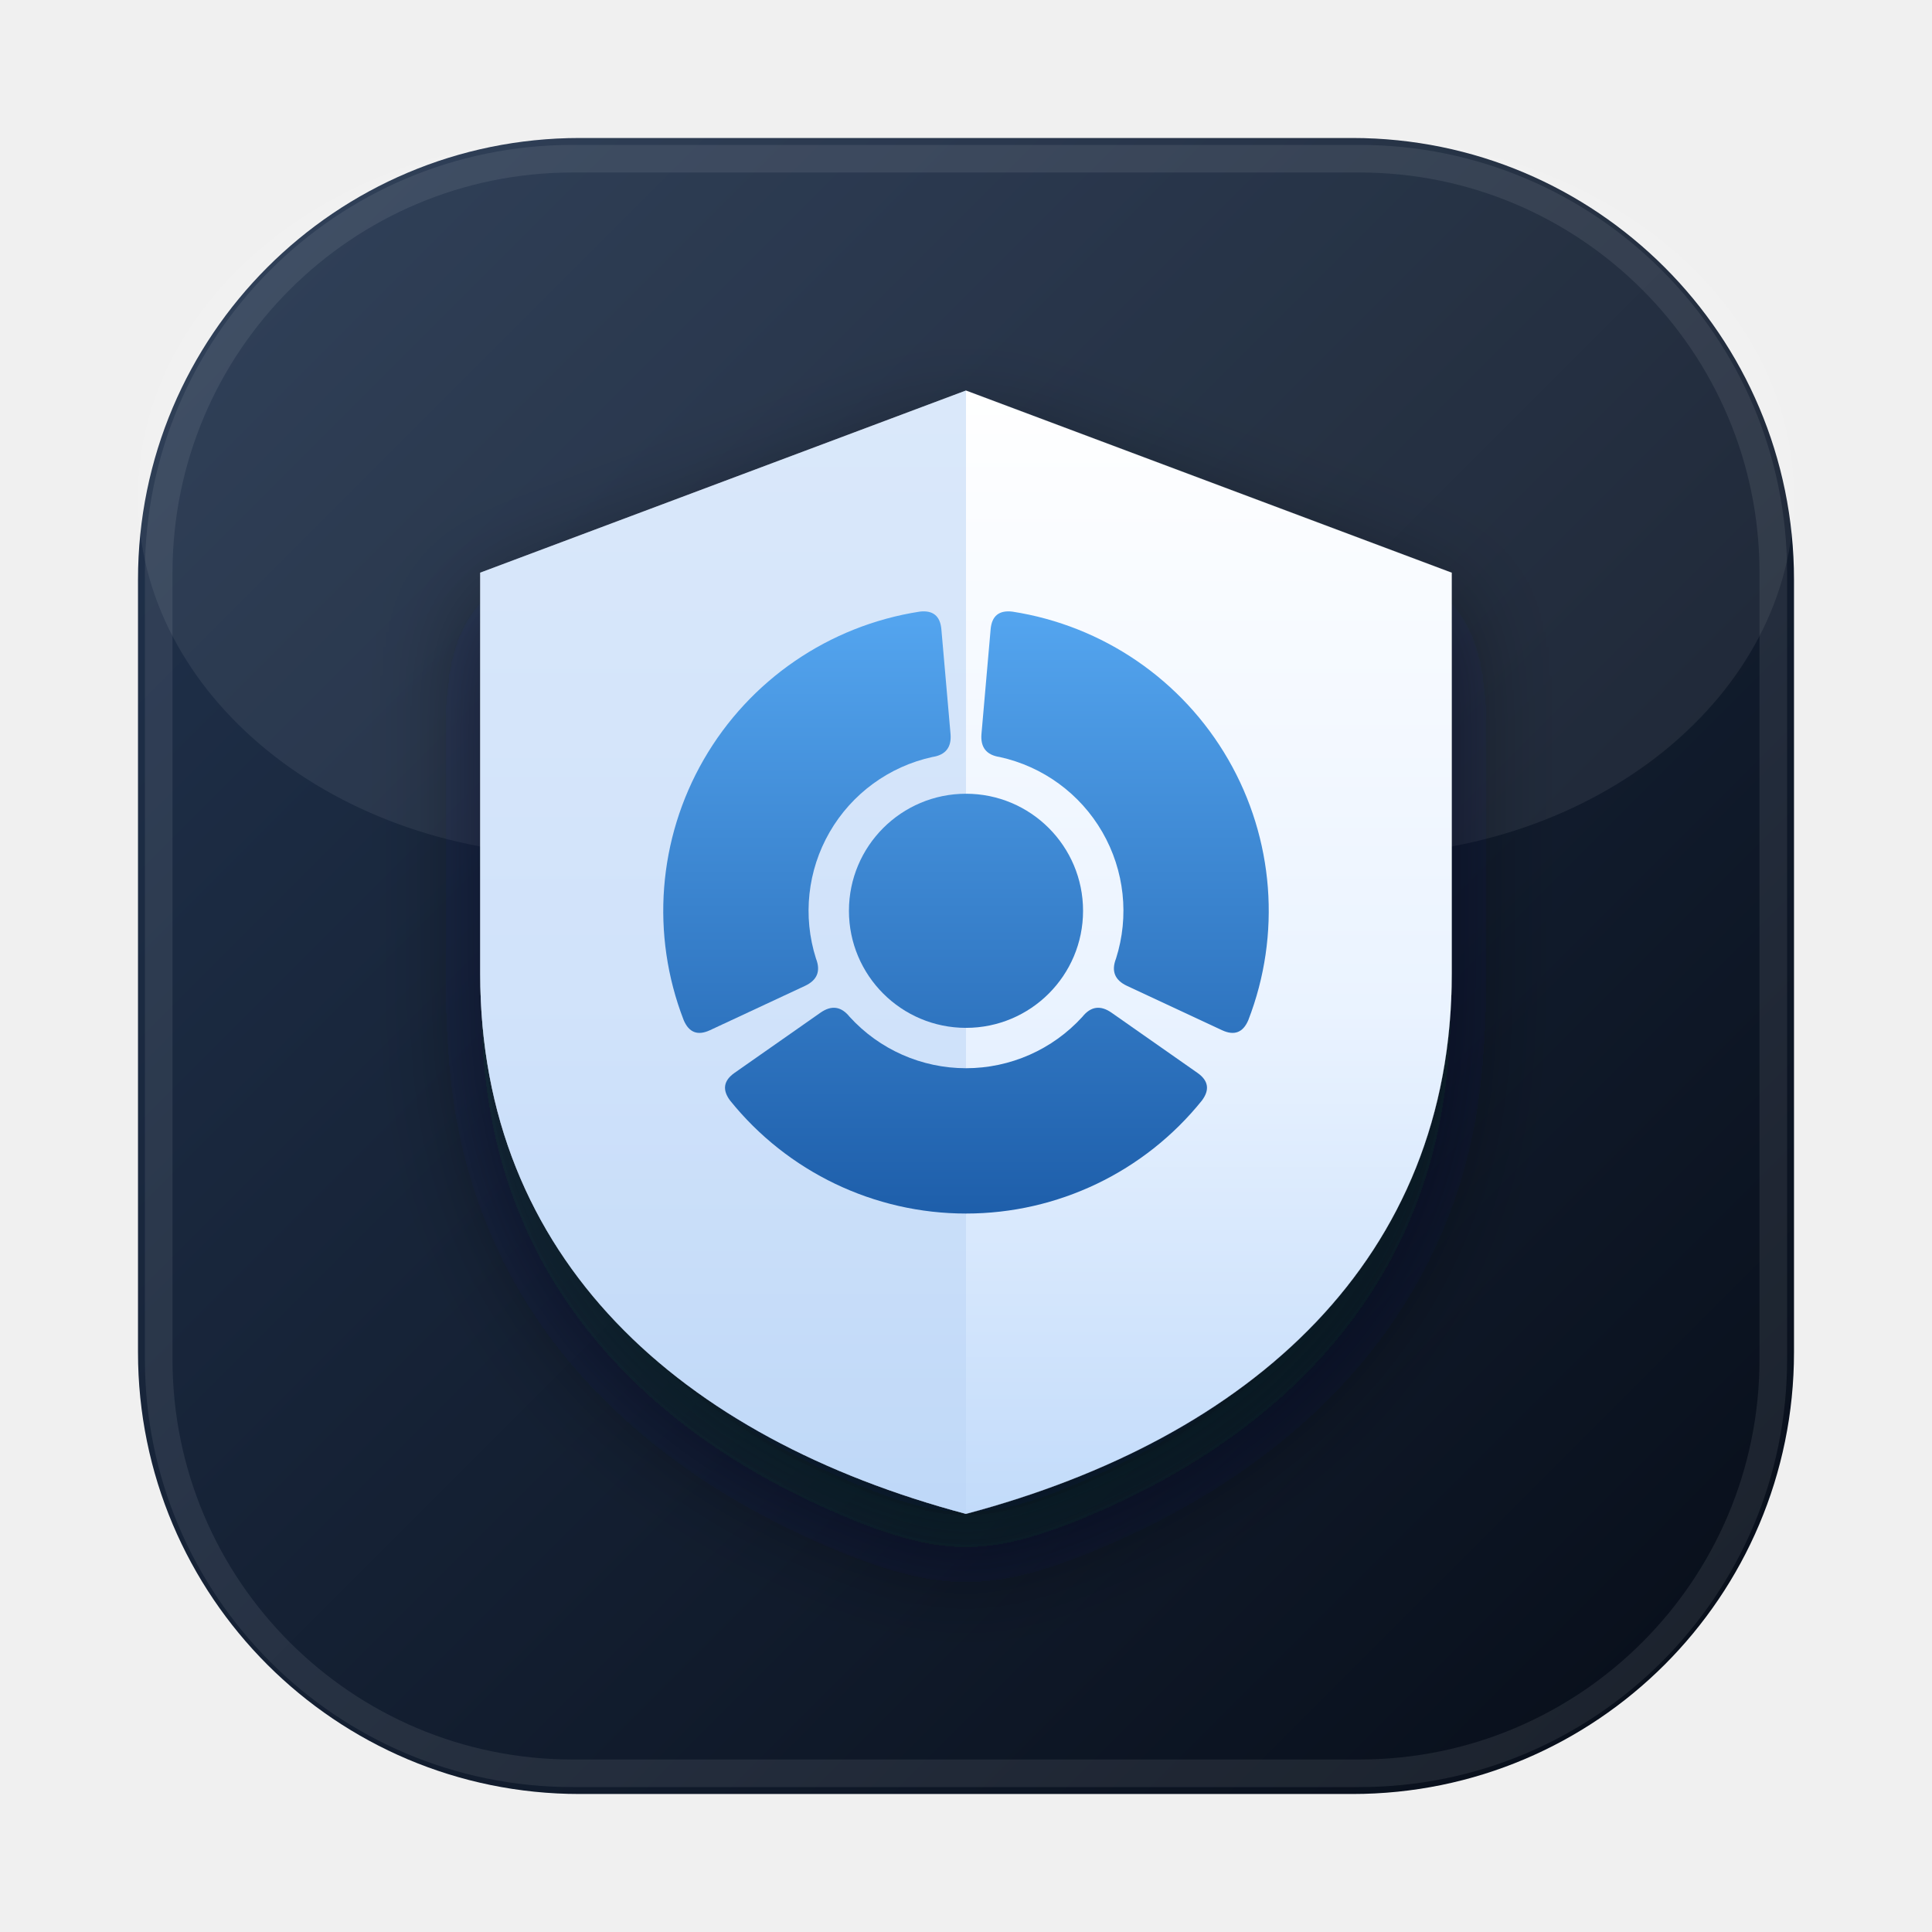
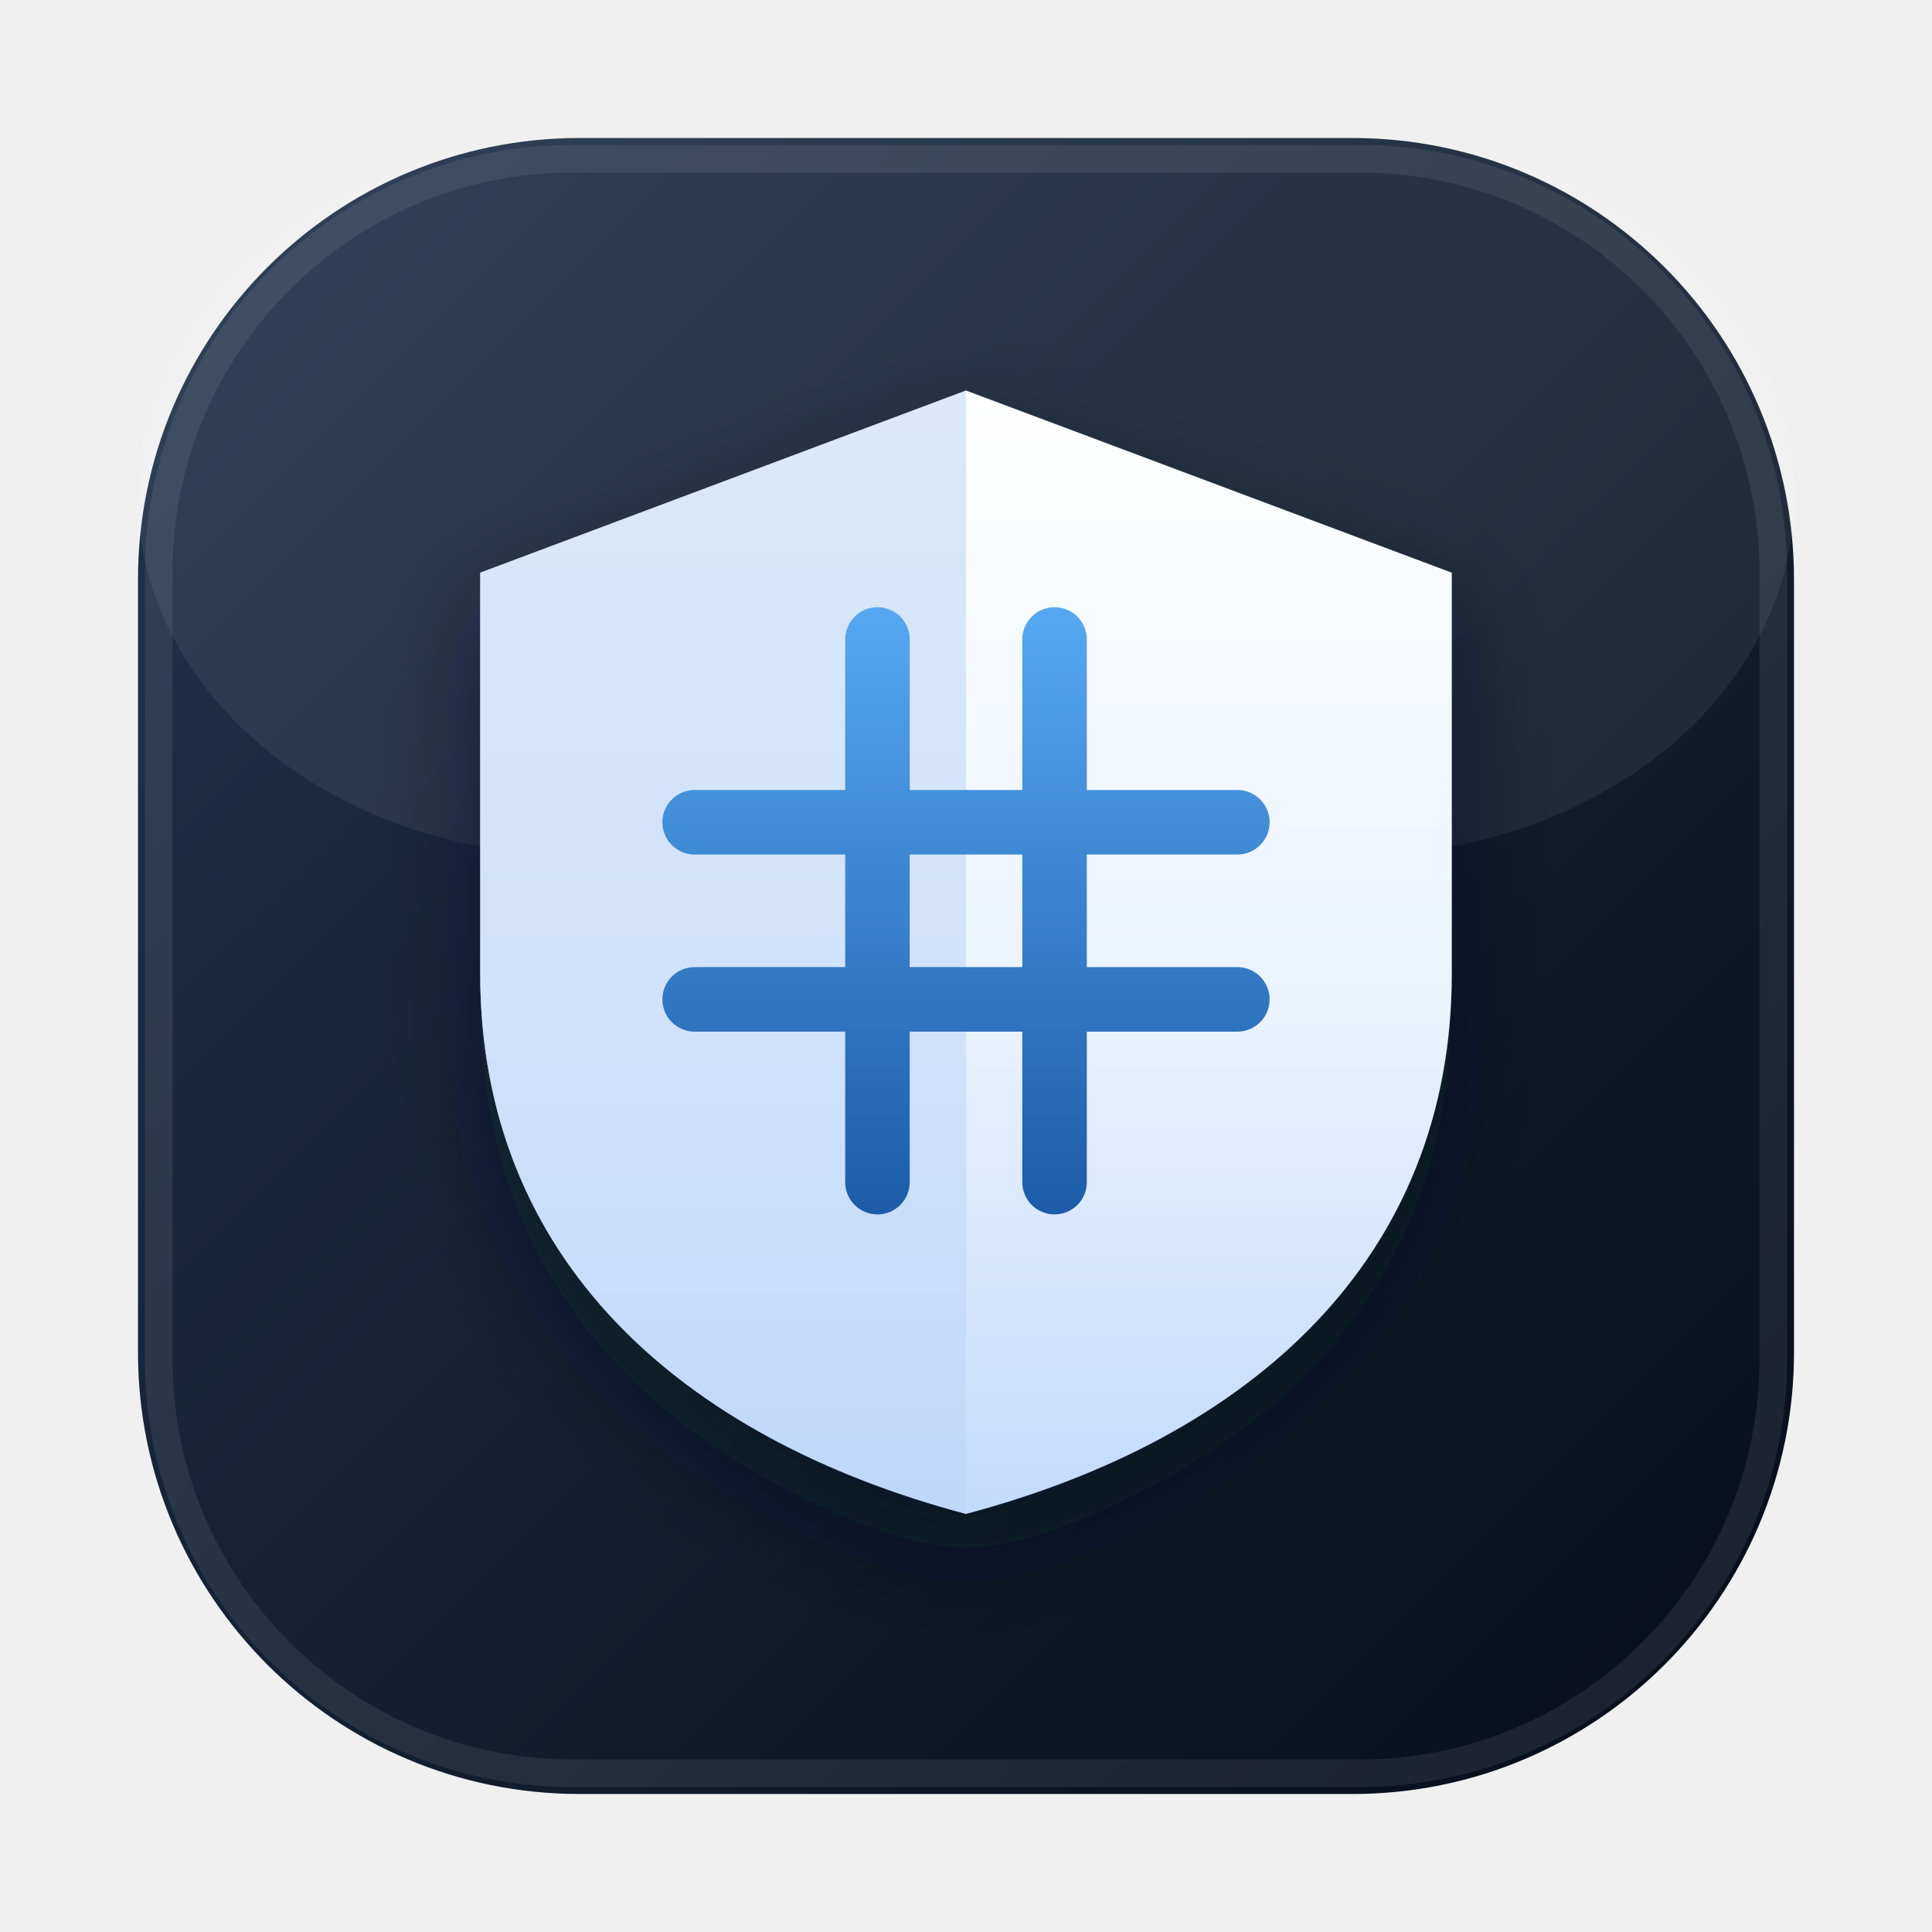
- <svg xmlns="http://www.w3.org/2000/svg" viewBox="-3 -3 70 70" role="img" aria-label="chrome: Large">
+ <svg xmlns="http://www.w3.org/2000/svg" viewBox="-3 -3 70 70" role="img" aria-label="Vault grid size 05, stroke A">
  <defs>
    <linearGradient id="tile" x1="0" y1="0" x2="1" y2="1">
      <stop offset="0" stop-color="#22344f" />
      <stop offset="1" stop-color="#070d18" />
    </linearGradient>
    <linearGradient id="white" x1="0" y1="0" x2="0" y2="1">
      <stop offset="0" stop-color="#ffffff" />
      <stop offset=".55" stop-color="#eaf3ff" />
      <stop offset="1" stop-color="#c2dbfa" />
    </linearGradient>
    <linearGradient id="blue" x1="0" y1="0" x2="0" y2="1">
      <stop offset="0" stop-color="#56a8f2" />
      <stop offset="1" stop-color="#1c5ca8" />
    </linearGradient>
    <filter id="shadow" x="-45%" y="-45%" width="190%" height="190%">
      <feDropShadow dx="0" dy="1.5" stdDeviation="1.7" flood-color="#03101f" flood-opacity=".55" />
    </filter>
    <linearGradient id="symbol-blue" gradientUnits="userSpaceOnUse" x1="0" y1="0" x2="0" y2="32">
      <stop offset="0" stop-color="#56a8f2" />
      <stop offset="1" stop-color="#1c5ca8" />
    </linearGradient>
  </defs>
  <rect x="2" y="2" width="60" height="60" rx="16" fill="url(#tile)" />
  <rect x="2" y="2" width="60" height="26" rx="16" fill="#fff" opacity=".07" />
  <rect x="2.75" y="2.75" width="58.5" height="58.5" rx="15" fill="none" stroke="#fff" stroke-opacity=".08" />
  <g id="vault-shield" transform="translate(32 31.5) scale(1.1) translate(-32 -31.5)">
    <g filter="url(#shadow)">
      <path d="M32 13 16 19v13.2c0 9.4 6.6 15.3 16 17.8 9.4-2.5 16-8.4 16-17.8V19L32 13Z" fill="url(#white)" />
    </g>
    <path d="M32 13 16 19v13.2c0 9.4 6.6 15.3 16 17.8V13Z" fill="#bcd6f6" opacity=".55" />
  </g>
-   <g id="symbol-scale" transform="translate(32 30) scale(0.9) translate(-32 -30)">
-     <g id="platform-symbol" transform="translate(19 17) scale(0.8125)">
-       <g fill="url(#symbol-blue)">
-         <path d="M18.3 1.177 A15.0 15.0 0 0 1 29.987 21.42 Q29.595 22.339 28.688 21.917 L23.976 19.719 Q23.069 19.296 23.433 18.366 A7.8 7.8 0 0 0 17.668 8.38 Q16.68 8.23 16.767 7.234 L17.22 2.053 Q17.307 1.057 18.3 1.177 Z" />
-         <path d="M27.687 25.403 A15.0 15.0 0 0 1 4.313 25.403 Q3.713 24.604 4.532 24.03 L8.791 21.047 Q9.611 20.474 10.235 21.254 A7.8 7.8 0 0 0 21.765 21.254 Q22.389 20.474 23.209 21.047 L27.468 24.03 Q28.287 24.604 27.687 25.403 Z" />
-         <path d="M2.013 21.42 A15.0 15.0 0 0 1 13.7 1.177 Q14.693 1.057 14.78 2.053 L15.233 7.234 Q15.32 8.23 14.332 8.38 A7.8 7.8 0 0 0 8.567 18.366 Q8.931 19.296 8.024 19.719 L3.312 21.917 Q2.405 22.339 2.013 21.42 Z" />
-         <circle cx="16" cy="16" r="5.8" />
-       </g>
-     </g>
+   <g id="platform-symbol" transform="translate(21 19) scale(0.6875)" fill="none" stroke="url(#symbol-blue)" stroke-width="3.4" stroke-linecap="round">
+     <path d="M11.333 1.7V30.3" />
+     <path d="M20.667 1.7V30.3" />
+     <path d="M1.7 11.333H30.3" />
+     <path d="M1.7 20.667H30.3" />
  </g>
</svg>
